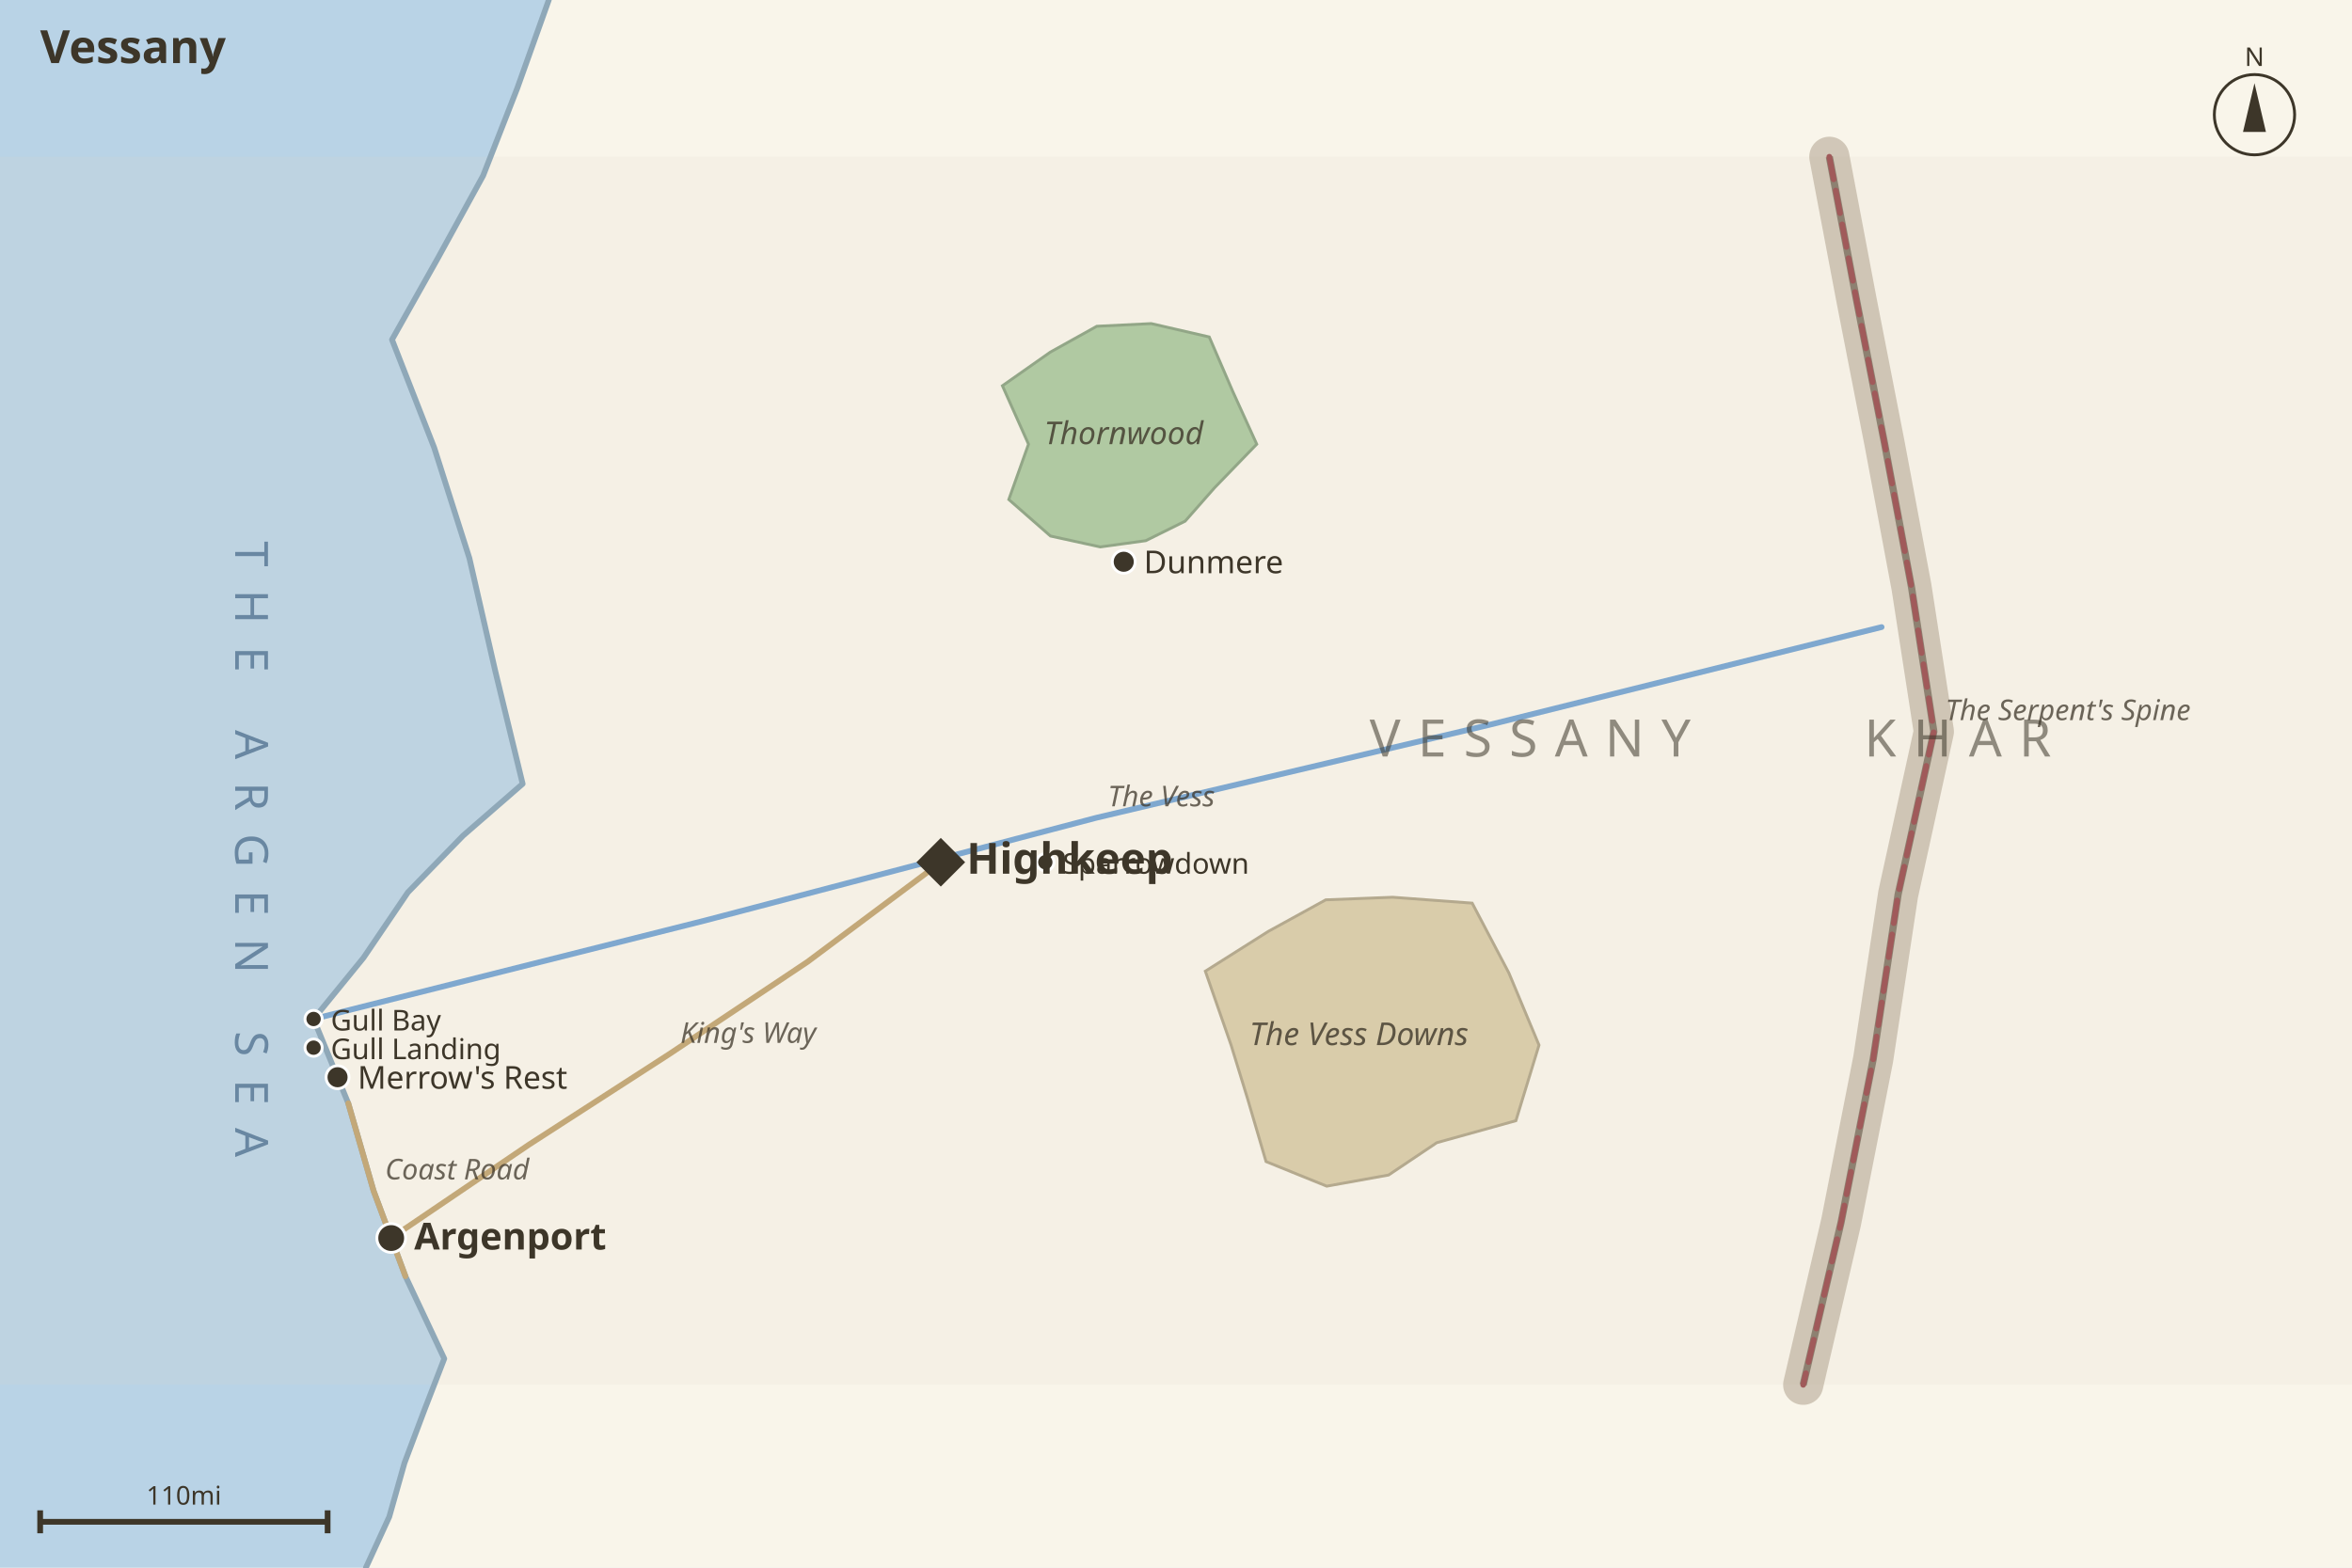
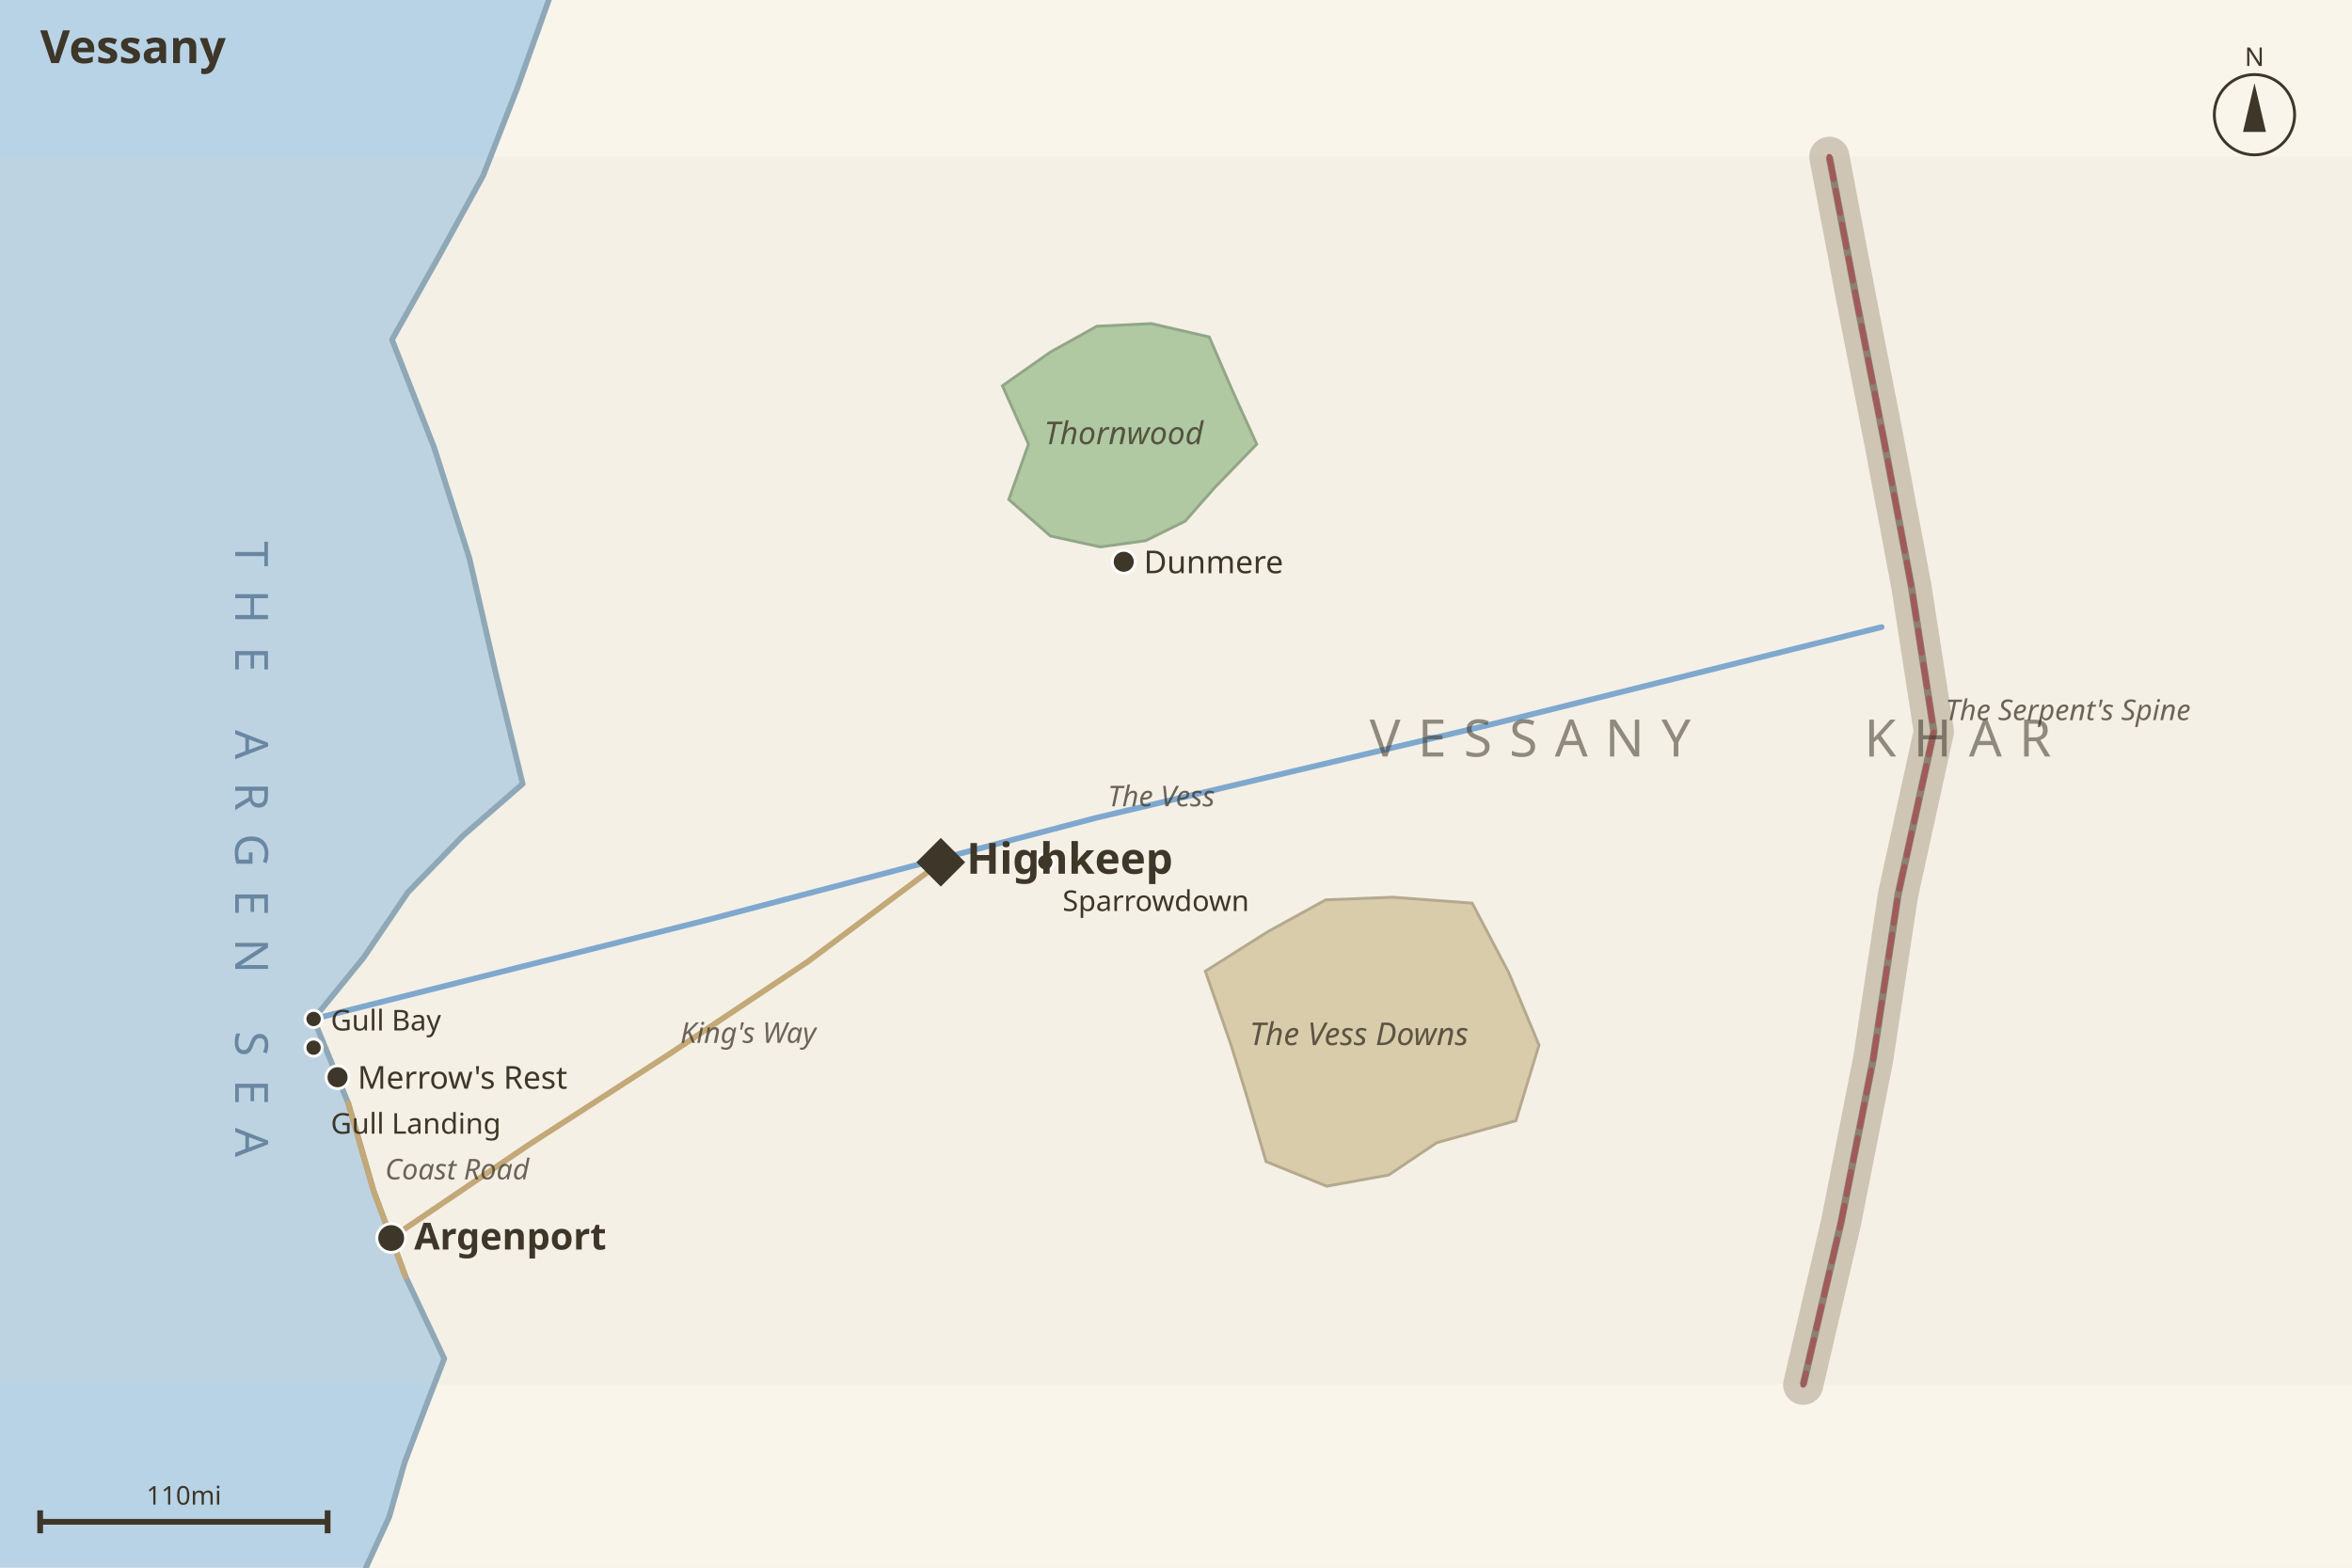
<svg xmlns="http://www.w3.org/2000/svg" viewBox="0 0 820 546.67" width="820" height="546.67" font-family="sans-serif">
  <rect x="0" y="0" width="820" height="546.67" fill="#f9f5ea" />
  <g id="cd-vessany-the-argen-sea">
    <polygon points="191.33,0 180.33,30.8 168.43,61.27 152.7,89.94 136.67,118.44 151.38,156.11 163.65,194.65 172.68,234.05 182.22,273.33 161.43,291.41 142.21,311.16 126.74,333.97 109.33,355.33 121.42,384.73 130.25,415.27 141.35,445.04 154.89,473.78 147.87,491.93 141.02,510.15 135.71,528.93 127.56,546.67 0,546.67 0,0" fill="#b9d3e6" opacity="1" />
  </g>
  <g id="cd-vessany-thornwood">
    <polygon points="438.15,154.89 423.41,170.12 413.19,181.73 399.46,188.54 383.6,190.72 366.24,186.92 351.71,174.19 358.58,154.89 349.48,134.52 366.18,122.79 382.39,113.77 401.38,112.84 421.59,117.5 429.82,136.57" fill="#a9c79c" stroke="#879f7d" stroke-width="1" />
  </g>
  <g id="cd-vessany-the-vess-downs">
    <polygon points="536.56,364.44 528.5,390.8 500.91,398.47 484.12,409.74 462.55,413.63 441.39,405.05 434.96,383.14 429.21,364.44 420.23,338.66 442.16,324.8 462.21,313.78 485.55,312.88 513.26,314.93 526.05,339.27" fill="#d9cba6" stroke="#aea285" stroke-width="1" />
  </g>
  <g id="cd-vessany-vessany">
    <polygon points="637.78,54.67 647.27,104.71 657.04,154.7 666.43,204.77 674.22,255.11 661.76,311.87 653.07,369.32 641.85,426.32 628.67,482.89 0,482.89 0,54.67" fill="#d8d3c5" opacity="0.14" />
  </g>
  <g id="cd-vessany-khar">
    <polygon points="637.78,54.67 647.27,104.71 657.04,154.7 666.43,204.77 674.22,255.11 661.76,311.87 653.07,369.32 641.85,426.32 628.67,482.89 820,482.89 820,54.67" fill="#d8d3c5" opacity="0.14" />
  </g>
  <g id="cd-vessany-coast">
    <polyline points="191.33,0 180.33,30.8 168.43,61.27 152.7,89.94 136.67,118.44 151.38,156.11 163.65,194.65 172.68,234.05 182.22,273.33 161.43,291.41 142.21,311.16 126.74,333.97 109.33,355.33 121.42,384.73 130.25,415.27 141.35,445.04 154.89,473.78 147.87,491.93 141.02,510.15 135.71,528.93 127.56,546.67" fill="none" stroke="#8fa8b8" stroke-width="2" stroke-linejoin="round" stroke-linecap="round" />
  </g>
  <g id="cd-vessany-the-serpents-spine">
    <polyline points="637.78,54.67 647.27,104.71 657.04,154.7 666.43,204.77 674.22,255.11 661.76,311.87 653.07,369.32 641.85,426.32 628.67,482.89" fill="none" stroke="#a99a85" stroke-width="14" opacity="0.5" stroke-linejoin="round" stroke-linecap="round" />
    <polyline points="637.78,54.67 647.27,104.71 657.04,154.7 666.43,204.77 674.22,255.11 661.76,311.87 653.07,369.32 641.85,426.32 628.67,482.89" fill="none" stroke="#8d8171" stroke-width="2.5" stroke-linejoin="round" />
  </g>
  <g id="cd-vessany-the-vess">
    <polyline points="656,218.67 519.3,252.74 382.21,285.17 245.95,320.95 109.33,355.33" fill="none" stroke="#7fa8cf" stroke-width="2" stroke-linejoin="round" stroke-linecap="round" />
  </g>
  <g id="cd-vessany-coast-road">
    <polyline points="121.42,384.73 130.25,415.27 141.35,445.04" fill="none" stroke="#c3a878" stroke-width="2" stroke-linejoin="round" stroke-linecap="round" />
  </g>
  <g id="cd-vessany-kings-way">
    <polyline points="328,300.67 281.49,335.43 233.2,367.66 184.43,399.14 136.39,431.72" fill="none" stroke="#c3a878" stroke-width="2" stroke-linejoin="round" stroke-linecap="round" />
  </g>
  <g>
    <polyline points="637.78,54.67 647.27,104.71 657.04,154.7 666.43,204.77 674.22,255.11 661.76,311.87 653.07,369.32 641.85,426.32 628.67,482.89" fill="none" stroke="#a05a5a" stroke-width="2" stroke-dasharray="8 4" stroke-linejoin="round" stroke-linecap="round" />
  </g>
  <g id="cd-vessany-gull-bay">
    <circle cx="109.33" cy="355.33" r="3" fill="#3d3629" stroke="#fff" stroke-width="1" />
  </g>
  <g id="cd-vessany-highkeep">
    <rect x="322" y="294.67" width="12" height="12" fill="#3d3629" transform="rotate(45 328 300.67)" />
  </g>
  <g id="cd-vessany-argenport">
    <circle cx="136.39" cy="431.72" r="5" fill="#3d3629" stroke="#fff" stroke-width="1" />
  </g>
  <g id="cd-vessany-merrows-rest">
    <circle cx="117.68" cy="375.64" r="4" fill="#3d3629" stroke="#fff" stroke-width="1" />
  </g>
  <g id="cd-vessany-dunmere">
    <circle cx="391.78" cy="195.89" r="4" fill="#3d3629" stroke="#fff" stroke-width="1" />
  </g>
  <g id="cd-vessany-gull-landing">
    <circle cx="109.33" cy="365.33" r="3" fill="#3d3629" stroke="#fff" stroke-width="1" />
  </g>
  <g id="cd-vessany-sparrowdown">
    <circle cx="364.44" cy="300.67" r="3" fill="#3d3629" stroke="#fff" stroke-width="1" />
  </g>
  <text x="115.33" y="359.33" font-size="10" font-weight="normal" fill="#3d3629" font-family="sans-serif">Gull Bay</text>
  <text x="678.22" y="251.11" font-size="10" fill="#3d3629" opacity="0.75" font-style="italic" font-family="sans-serif">The Serpent's Spine</text>
  <text x="391.78" y="154.89" font-size="11" fill="#3d3629" opacity="0.8" text-anchor="middle" font-style="italic" font-family="sans-serif">Thornwood</text>
  <text x="473.78" y="364.44" font-size="11" fill="#3d3629" opacity="0.8" text-anchor="middle" font-style="italic" font-family="sans-serif">The Vess Downs</text>
  <text x="337" y="304.67" font-size="15" font-weight="bold" fill="#3d3629" font-family="sans-serif">Highkeep</text>
  <text x="144.39" y="435.72" font-size="13" font-weight="bold" fill="#3d3629" font-family="sans-serif">Argenport</text>
  <text x="124.68" y="379.64" font-size="11" font-weight="normal" fill="#3d3629" font-family="sans-serif">Merrow's Rest</text>
  <text x="398.78" y="199.89" font-size="11" font-weight="normal" fill="#3d3629" font-family="sans-serif">Dunmere</text>
-   <text x="115.33" y="369.33" font-size="10" font-weight="normal" fill="#3d3629" font-family="sans-serif">Gull Landing</text>
-   <text x="370.44" y="304.67" font-size="10" font-weight="normal" fill="#3d3629" font-family="sans-serif">Sparrowdown</text>
+   <text x="115.33" y="395.33" font-size="10" font-weight="normal" fill="#3d3629" font-family="sans-serif">Gull Landing</text>
+   <text x="370.44" y="317.67" font-size="10" font-weight="normal" fill="#3d3629" font-family="sans-serif">Sparrowdown</text>
  <text x="386.21" y="281.17" font-size="10" fill="#3d3629" opacity="0.75" font-style="italic" font-family="sans-serif">The Vess</text>
  <text x="134.25" y="411.27" font-size="10" fill="#3d3629" opacity="0.75" font-style="italic" font-family="sans-serif">Coast Road</text>
  <text x="237.2" y="363.66" font-size="10" fill="#3d3629" opacity="0.75" font-style="italic" font-family="sans-serif">King's Way</text>
  <text x="533.46" y="263.81" font-size="18" letter-spacing="6" fill="#3d3629" opacity="0.55" text-anchor="middle" font-family="sans-serif">VESSANY</text>
  <text x="682.55" y="263.81" font-size="18" letter-spacing="6" fill="#3d3629" opacity="0.55" text-anchor="middle" font-family="sans-serif">KHAR</text>
  <text x="82" y="296.11" font-size="16" letter-spacing="8" fill="#5a7a96" opacity="0.85" text-anchor="middle" font-family="sans-serif" transform="rotate(90 82 296.11)">THE ARGEN SEA</text>
  <text x="14" y="22" font-size="16" font-weight="bold" fill="#3d3629" font-family="sans-serif">Vessany</text>
  <g>
    <circle cx="786" cy="40" r="14" fill="none" stroke="#3d3629" stroke-width="1" />
    <polygon points="786,29 782,46 790,46" fill="#3d3629" />
    <text x="786" y="23" font-size="9" fill="#3d3629" text-anchor="middle" font-family="sans-serif">N</text>
  </g>
  <g>
    <line x1="14" y1="530.67" x2="114.22" y2="530.67" stroke="#3d3629" stroke-width="2" />
    <line x1="14" y1="526.67" x2="14" y2="534.67" stroke="#3d3629" stroke-width="2" />
    <line x1="114.22" y1="526.67" x2="114.22" y2="534.67" stroke="#3d3629" stroke-width="2" />
    <text x="64.11" y="524.67" font-size="9" fill="#3d3629" text-anchor="middle" font-family="sans-serif">110mi</text>
  </g>
</svg>
